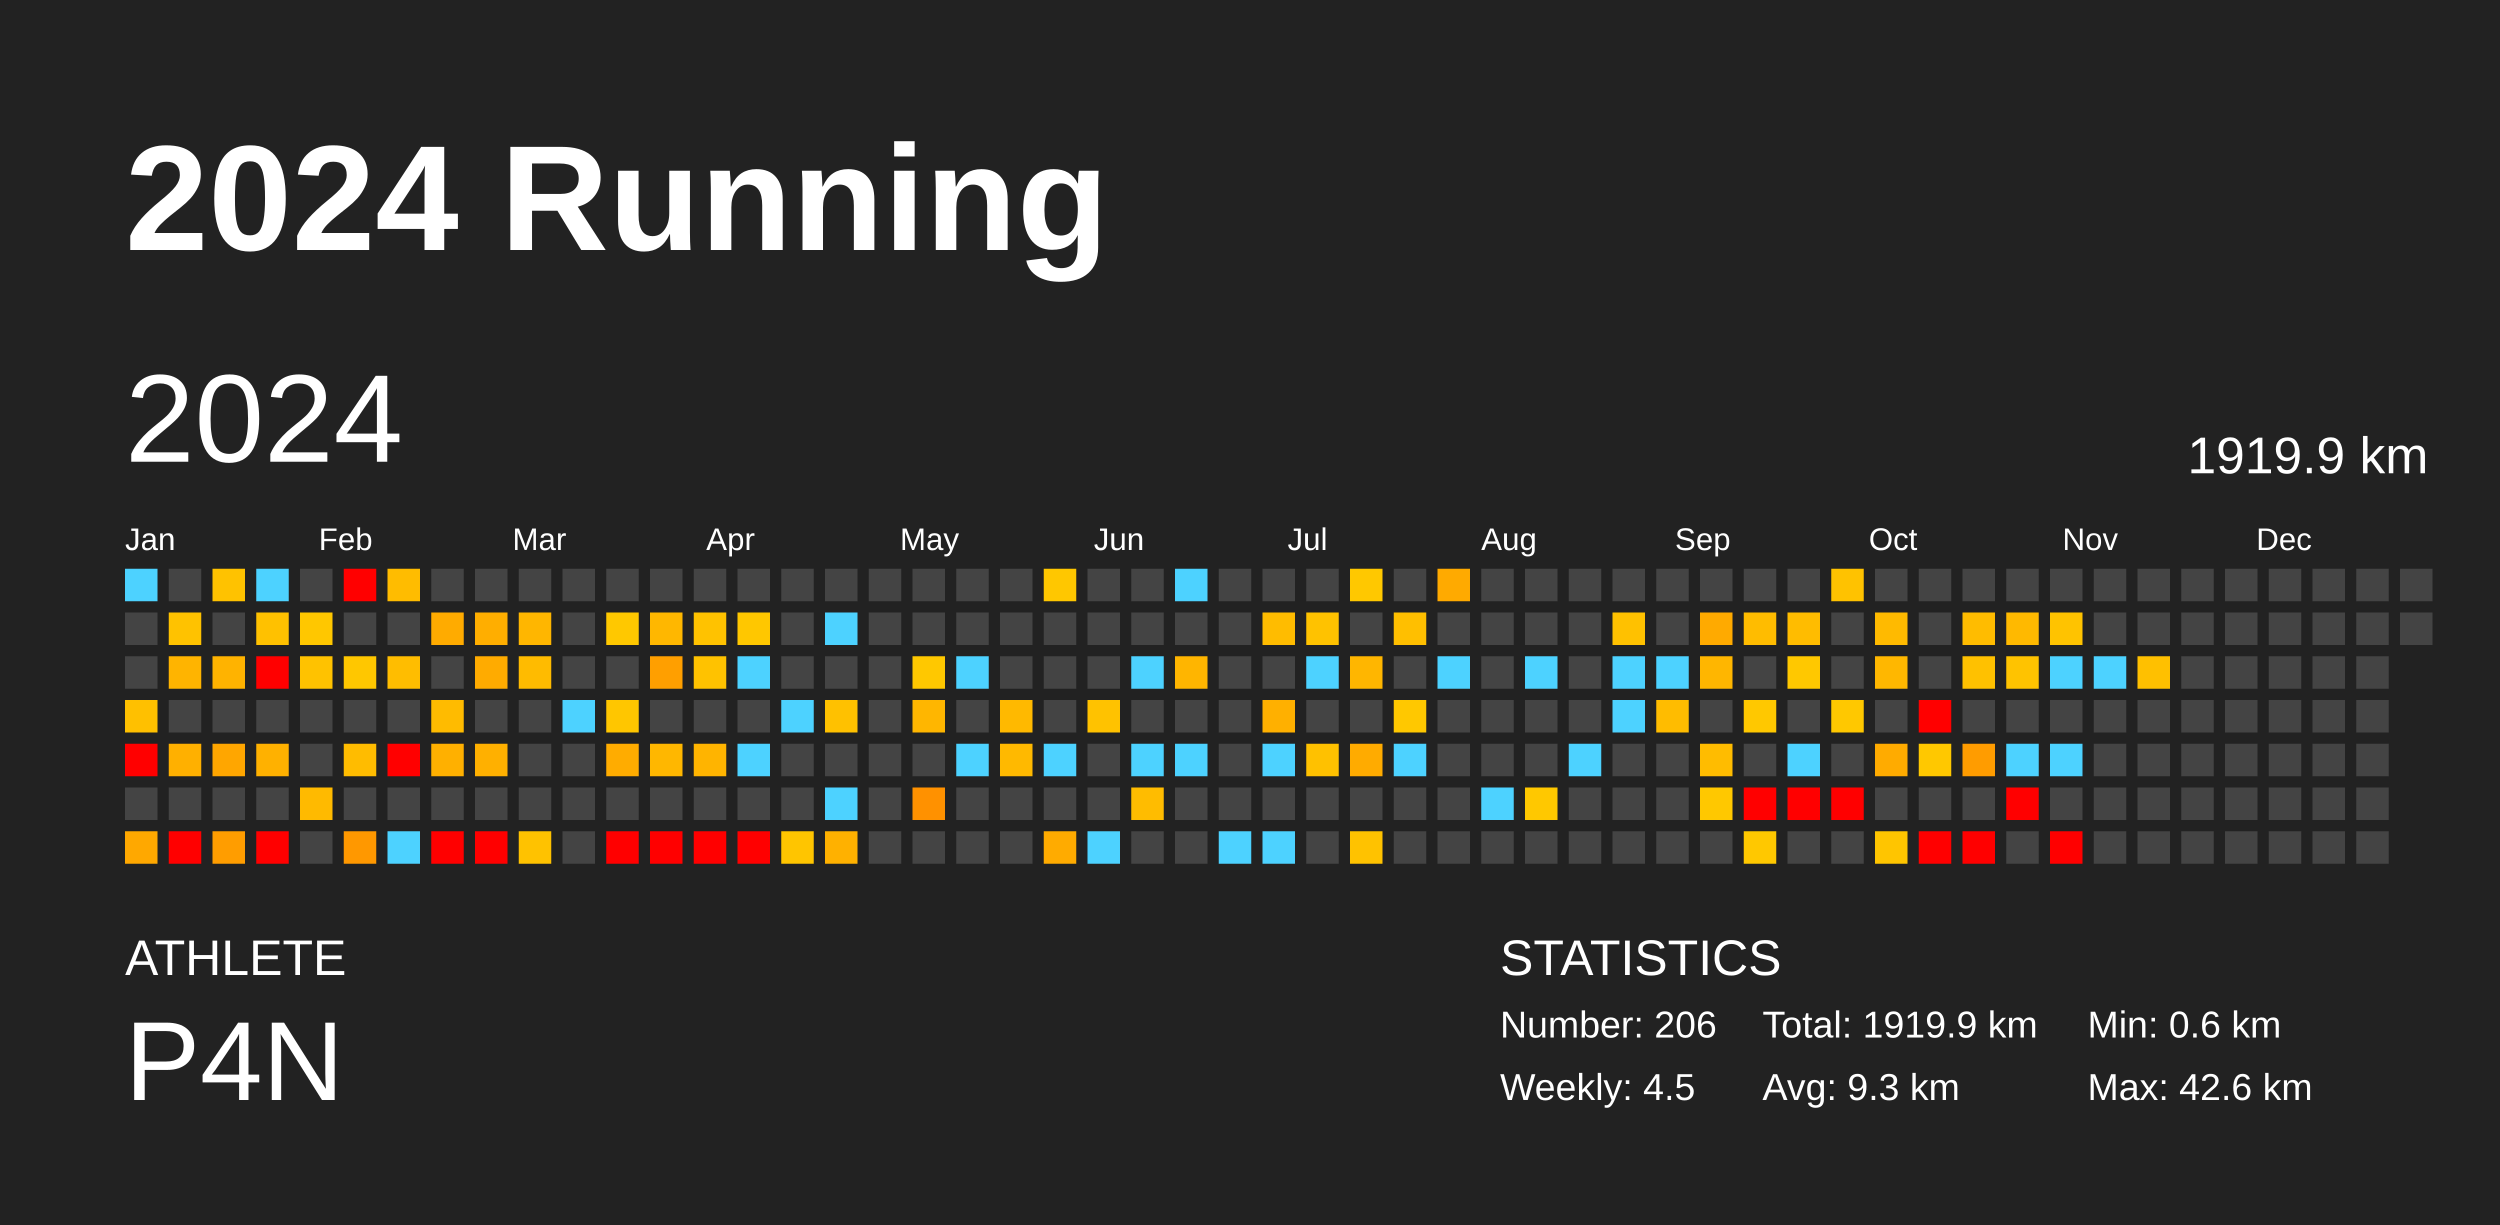
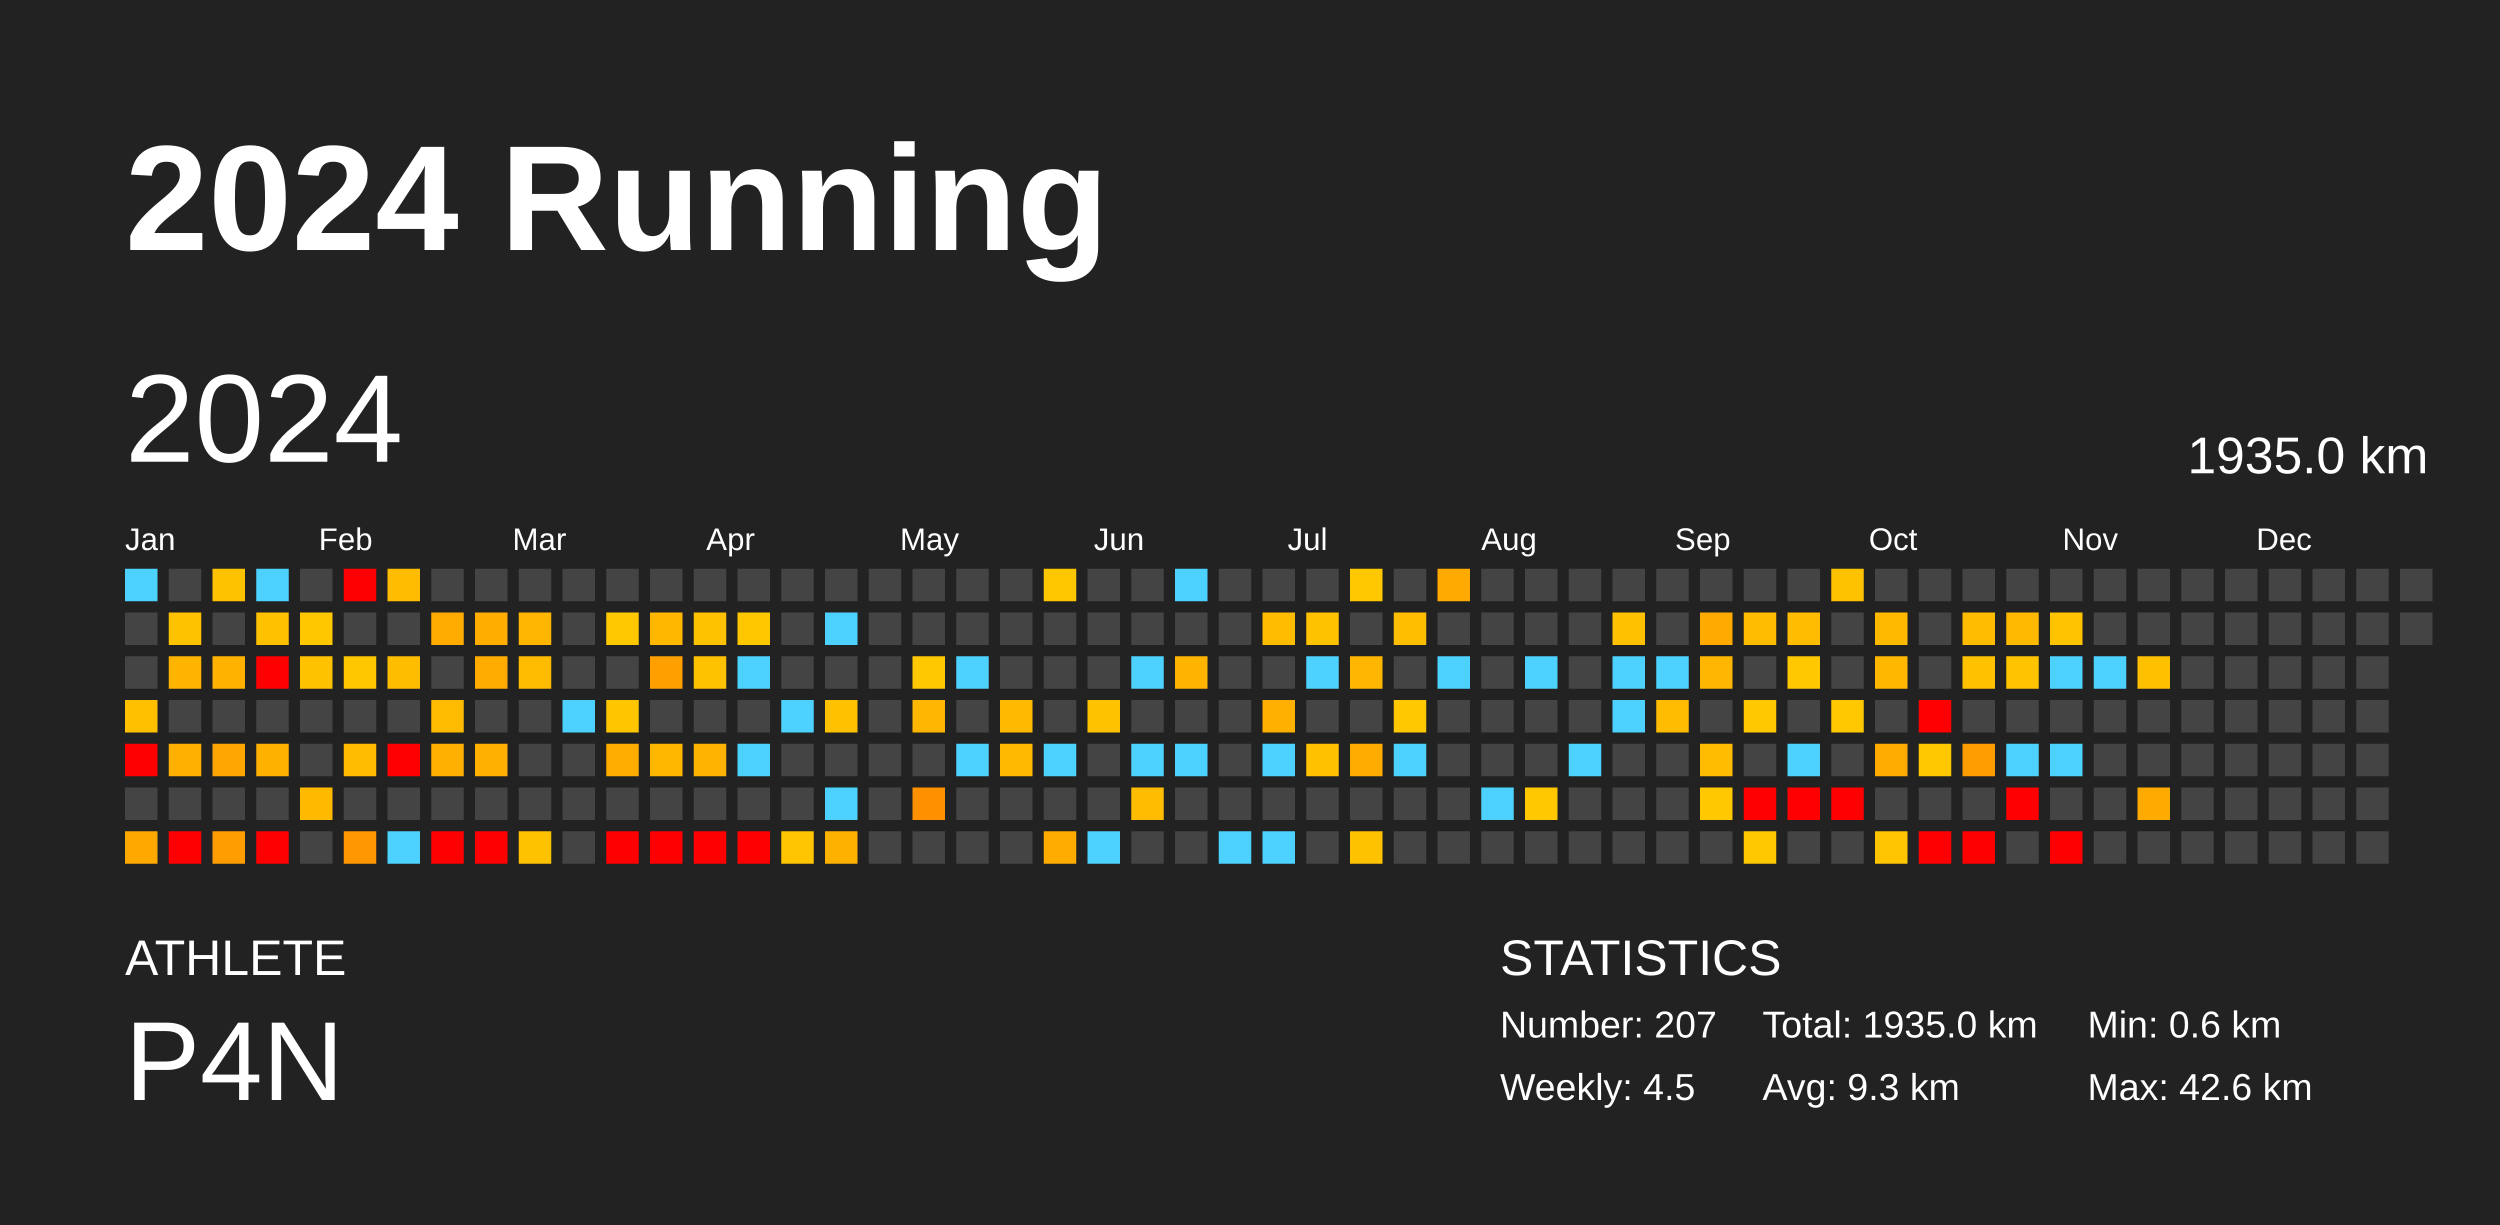
<svg xmlns="http://www.w3.org/2000/svg" baseProfile="full" height="98mm" version="1.1" viewBox="0,0,200,98" width="200mm">
  <defs />
  <rect fill="#222222" height="98" width="200" x="0" y="0" />
  <text fill="#FFFFFF" style="font-size:12px; font-family:Arial; font-weight:bold;" x="10" y="20">2024 Running</text>
  <text fill="#FFFFFF" style="font-size:4px; font-family:Arial" x="10" y="78">ATHLETE</text>
  <text fill="#FFFFFF" style="font-size:9px; font-family:Arial" x="10" y="88">P4N</text>
  <text fill="#FFFFFF" style="font-size:4px; font-family:Arial" x="120" y="78">STATISTICS</text>
-   <text fill="#FFFFFF" style="font-size:3px; font-family:Arial" x="120" y="83">Number: 206</text>
+   <text fill="#FFFFFF" style="font-size:3px; font-family:Arial" x="120" y="83">Number: 207</text>
  <text fill="#FFFFFF" style="font-size:3px; font-family:Arial" x="120" y="88">Weekly: 4.5</text>
-   <text fill="#FFFFFF" style="font-size:3px; font-family:Arial" x="141" y="83">Total: 1919.9 km</text>
+   <text fill="#FFFFFF" style="font-size:3px; font-family:Arial" x="141" y="83">Total: 1935.0 km</text>
  <text fill="#FFFFFF" style="font-size:3px; font-family:Arial" x="141" y="88">Avg: 9.3 km</text>
  <text fill="#FFFFFF" style="font-size:3px; font-family:Arial" x="167" y="83">Min: 0.6 km</text>
  <text fill="#FFFFFF" style="font-size:3px; font-family:Arial" x="167" y="88">Max: 42.6 km</text>
  <text dominant-baseline="hanging" fill="#FFFFFF" style="font-size:10.0px; font-family:Arial;" x="10" y="30">2024</text>
-   <text dominant-baseline="hanging" fill="#FFFFFF" style="font-size:4.125px; font-family:Arial;" x="175" y="35">1919.9 km</text>
+   <text dominant-baseline="hanging" fill="#FFFFFF" style="font-size:4.125px; font-family:Arial;" x="175" y="35">1935.0 km</text>
  <text fill="#FFFFFF" style="font-size:2.5px; font-family:Arial" x="10.0" y="44">Jan</text>
  <text fill="#FFFFFF" style="font-size:2.5px; font-family:Arial" x="25.5" y="44">Feb</text>
  <text fill="#FFFFFF" style="font-size:2.5px; font-family:Arial" x="41.0" y="44">Mar</text>
  <text fill="#FFFFFF" style="font-size:2.5px; font-family:Arial" x="56.5" y="44">Apr</text>
  <text fill="#FFFFFF" style="font-size:2.5px; font-family:Arial" x="72.0" y="44">May</text>
  <text fill="#FFFFFF" style="font-size:2.5px; font-family:Arial" x="87.5" y="44">Jun</text>
  <text fill="#FFFFFF" style="font-size:2.5px; font-family:Arial" x="103.0" y="44">Jul</text>
  <text fill="#FFFFFF" style="font-size:2.5px; font-family:Arial" x="118.5" y="44">Aug</text>
  <text fill="#FFFFFF" style="font-size:2.5px; font-family:Arial" x="134.0" y="44">Sep</text>
  <text fill="#FFFFFF" style="font-size:2.5px; font-family:Arial" x="149.5" y="44">Oct</text>
  <text fill="#FFFFFF" style="font-size:2.5px; font-family:Arial" x="165.0" y="44">Nov</text>
  <text fill="#FFFFFF" style="font-size:2.5px; font-family:Arial" x="180.5" y="44">Dec</text>
  <rect fill="#4dd2ff" height="2.6" width="2.6" x="10.0" y="45.5" />
  <rect fill="#444444" height="2.6" width="2.6" x="10.0" y="49.0" />
  <rect fill="#444444" height="2.6" width="2.6" x="10.0" y="52.5" />
  <rect fill="#ffc000" height="2.6" width="2.6" x="10.0" y="56.0" />
  <rect fill="red" height="2.6" width="2.6" x="10.0" y="59.5" />
  <rect fill="#444444" height="2.6" width="2.6" x="10.0" y="63.0" />
  <rect fill="#ffa800" height="2.6" width="2.6" x="10.0" y="66.5" />
  <rect fill="#444444" height="2.6" width="2.6" x="13.5" y="45.5" />
  <rect fill="#ffc200" height="2.6" width="2.6" x="13.5" y="49.0" />
  <rect fill="#ffb400" height="2.6" width="2.6" x="13.5" y="52.5" />
  <rect fill="#444444" height="2.6" width="2.6" x="13.5" y="56.0" />
  <rect fill="#ffb000" height="2.6" width="2.6" x="13.5" y="59.5" />
  <rect fill="#444444" height="2.6" width="2.6" x="13.5" y="63.0" />
  <rect fill="red" height="2.6" width="2.6" x="13.5" y="66.5" />
  <rect fill="#ffc200" height="2.6" width="2.6" x="17.0" y="45.5" />
  <rect fill="#444444" height="2.6" width="2.6" x="17.0" y="49.0" />
  <rect fill="#ffb300" height="2.6" width="2.6" x="17.0" y="52.5" />
  <rect fill="#444444" height="2.6" width="2.6" x="17.0" y="56.0" />
  <rect fill="#ffa600" height="2.6" width="2.6" x="17.0" y="59.5" />
  <rect fill="#444444" height="2.6" width="2.6" x="17.0" y="63.0" />
  <rect fill="#ff9d00" height="2.6" width="2.6" x="17.0" y="66.5" />
  <rect fill="#4dd2ff" height="2.6" width="2.6" x="20.5" y="45.5" />
  <rect fill="#ffc100" height="2.6" width="2.6" x="20.5" y="49.0" />
  <rect fill="red" height="2.6" width="2.6" x="20.5" y="52.5" />
  <rect fill="#444444" height="2.6" width="2.6" x="20.5" y="56.0" />
  <rect fill="#ffb100" height="2.6" width="2.6" x="20.5" y="59.5" />
  <rect fill="#444444" height="2.6" width="2.6" x="20.5" y="63.0" />
  <rect fill="red" height="2.6" width="2.6" x="20.5" y="66.5" />
  <rect fill="#444444" height="2.6" width="2.6" x="24.0" y="45.5" />
  <rect fill="#ffc700" height="2.6" width="2.6" x="24.0" y="49.0" />
  <rect fill="#ffc200" height="2.6" width="2.6" x="24.0" y="52.5" />
  <rect fill="#444444" height="2.6" width="2.6" x="24.0" y="56.0" />
  <rect fill="#444444" height="2.6" width="2.6" x="24.0" y="59.5" />
  <rect fill="#ffba00" height="2.6" width="2.6" x="24.0" y="63.0" />
  <rect fill="#444444" height="2.6" width="2.6" x="24.0" y="66.5" />
  <rect fill="red" height="2.6" width="2.6" x="27.5" y="45.5" />
  <rect fill="#444444" height="2.6" width="2.6" x="27.5" y="49.0" />
  <rect fill="#ffc700" height="2.6" width="2.6" x="27.5" y="52.5" />
  <rect fill="#444444" height="2.6" width="2.6" x="27.5" y="56.0" />
  <rect fill="#ffbc00" height="2.6" width="2.6" x="27.5" y="59.5" />
  <rect fill="#444444" height="2.6" width="2.6" x="27.5" y="63.0" />
  <rect fill="#ff9800" height="2.6" width="2.6" x="27.5" y="66.5" />
  <rect fill="#ffbc00" height="2.6" width="2.6" x="31.0" y="45.5" />
  <rect fill="#444444" height="2.6" width="2.6" x="31.0" y="49.0" />
  <rect fill="#ffbd00" height="2.6" width="2.6" x="31.0" y="52.5" />
  <rect fill="#444444" height="2.6" width="2.6" x="31.0" y="56.0" />
  <rect fill="red" height="2.6" width="2.6" x="31.0" y="59.5" />
  <rect fill="#444444" height="2.6" width="2.6" x="31.0" y="63.0" />
  <rect fill="#4dd2ff" height="2.6" width="2.6" x="31.0" y="66.5" />
  <rect fill="#444444" height="2.6" width="2.6" x="34.5" y="45.5" />
  <rect fill="#ffab00" height="2.6" width="2.6" x="34.5" y="49.0" />
  <rect fill="#444444" height="2.6" width="2.6" x="34.5" y="52.5" />
  <rect fill="#ffbb00" height="2.6" width="2.6" x="34.5" y="56.0" />
  <rect fill="#ffb000" height="2.6" width="2.6" x="34.5" y="59.5" />
  <rect fill="#444444" height="2.6" width="2.6" x="34.5" y="63.0" />
  <rect fill="red" height="2.6" width="2.6" x="34.5" y="66.5" />
  <rect fill="#444444" height="2.6" width="2.6" x="38.0" y="45.5" />
  <rect fill="#ffae00" height="2.6" width="2.6" x="38.0" y="49.0" />
  <rect fill="#ffab00" height="2.6" width="2.6" x="38.0" y="52.5" />
  <rect fill="#444444" height="2.6" width="2.6" x="38.0" y="56.0" />
  <rect fill="#ffb000" height="2.6" width="2.6" x="38.0" y="59.5" />
  <rect fill="#444444" height="2.6" width="2.6" x="38.0" y="63.0" />
  <rect fill="red" height="2.6" width="2.6" x="38.0" y="66.5" />
  <rect fill="#444444" height="2.6" width="2.6" x="41.5" y="45.5" />
  <rect fill="#ffb600" height="2.6" width="2.6" x="41.5" y="49.0" />
  <rect fill="#ffbb00" height="2.6" width="2.6" x="41.5" y="52.5" />
  <rect fill="#444444" height="2.6" width="2.6" x="41.5" y="56.0" />
  <rect fill="#444444" height="2.6" width="2.6" x="41.5" y="59.5" />
  <rect fill="#444444" height="2.6" width="2.6" x="41.5" y="63.0" />
  <rect fill="#ffc200" height="2.6" width="2.6" x="41.5" y="66.5" />
  <rect fill="#444444" height="2.6" width="2.6" x="45.0" y="45.5" />
  <rect fill="#444444" height="2.6" width="2.6" x="45.0" y="49.0" />
  <rect fill="#444444" height="2.6" width="2.6" x="45.0" y="52.5" />
  <rect fill="#4dd2ff" height="2.6" width="2.6" x="45.0" y="56.0" />
  <rect fill="#444444" height="2.6" width="2.6" x="45.0" y="59.5" />
  <rect fill="#444444" height="2.6" width="2.6" x="45.0" y="63.0" />
  <rect fill="#444444" height="2.6" width="2.6" x="45.0" y="66.5" />
  <rect fill="#444444" height="2.6" width="2.6" x="48.5" y="45.5" />
  <rect fill="#ffc800" height="2.6" width="2.6" x="48.5" y="49.0" />
  <rect fill="#444444" height="2.6" width="2.6" x="48.5" y="52.5" />
  <rect fill="#ffc600" height="2.6" width="2.6" x="48.5" y="56.0" />
  <rect fill="#ffac00" height="2.6" width="2.6" x="48.5" y="59.5" />
  <rect fill="#444444" height="2.6" width="2.6" x="48.5" y="63.0" />
  <rect fill="red" height="2.6" width="2.6" x="48.5" y="66.5" />
  <rect fill="#444444" height="2.6" width="2.6" x="52.0" y="45.5" />
  <rect fill="#ffb700" height="2.6" width="2.6" x="52.0" y="49.0" />
  <rect fill="#ff9f00" height="2.6" width="2.6" x="52.0" y="52.5" />
  <rect fill="#444444" height="2.6" width="2.6" x="52.0" y="56.0" />
  <rect fill="#ffb700" height="2.6" width="2.6" x="52.0" y="59.5" />
  <rect fill="#444444" height="2.6" width="2.6" x="52.0" y="63.0" />
  <rect fill="red" height="2.6" width="2.6" x="52.0" y="66.5" />
  <rect fill="#444444" height="2.6" width="2.6" x="55.5" y="45.5" />
  <rect fill="#ffc200" height="2.6" width="2.6" x="55.5" y="49.0" />
  <rect fill="#ffc200" height="2.6" width="2.6" x="55.5" y="52.5" />
  <rect fill="#444444" height="2.6" width="2.6" x="55.5" y="56.0" />
  <rect fill="#ffb400" height="2.6" width="2.6" x="55.5" y="59.5" />
  <rect fill="#444444" height="2.6" width="2.6" x="55.5" y="63.0" />
  <rect fill="red" height="2.6" width="2.6" x="55.5" y="66.5" />
  <rect fill="#444444" height="2.6" width="2.6" x="59.0" y="45.5" />
  <rect fill="#ffc700" height="2.6" width="2.6" x="59.0" y="49.0" />
  <rect fill="#4dd2ff" height="2.6" width="2.6" x="59.0" y="52.5" />
  <rect fill="#444444" height="2.6" width="2.6" x="59.0" y="56.0" />
  <rect fill="#4dd2ff" height="2.6" width="2.6" x="59.0" y="59.5" />
  <rect fill="#444444" height="2.6" width="2.6" x="59.0" y="63.0" />
  <rect fill="red" height="2.6" width="2.6" x="59.0" y="66.5" />
  <rect fill="#444444" height="2.6" width="2.6" x="62.5" y="45.5" />
  <rect fill="#444444" height="2.6" width="2.6" x="62.5" y="49.0" />
  <rect fill="#444444" height="2.6" width="2.6" x="62.5" y="52.5" />
  <rect fill="#4dd2ff" height="2.6" width="2.6" x="62.5" y="56.0" />
  <rect fill="#444444" height="2.6" width="2.6" x="62.5" y="59.5" />
  <rect fill="#444444" height="2.6" width="2.6" x="62.5" y="63.0" />
  <rect fill="#ffc500" height="2.6" width="2.6" x="62.5" y="66.5" />
  <rect fill="#444444" height="2.6" width="2.6" x="66.0" y="45.5" />
  <rect fill="#4dd2ff" height="2.6" width="2.6" x="66.0" y="49.0" />
  <rect fill="#444444" height="2.6" width="2.6" x="66.0" y="52.5" />
  <rect fill="#ffc100" height="2.6" width="2.6" x="66.0" y="56.0" />
  <rect fill="#444444" height="2.6" width="2.6" x="66.0" y="59.5" />
  <rect fill="#4dd2ff" height="2.6" width="2.6" x="66.0" y="63.0" />
  <rect fill="#ffb100" height="2.6" width="2.6" x="66.0" y="66.5" />
  <rect fill="#444444" height="2.6" width="2.6" x="69.5" y="45.5" />
  <rect fill="#444444" height="2.6" width="2.6" x="69.5" y="49.0" />
  <rect fill="#444444" height="2.6" width="2.6" x="69.5" y="52.5" />
  <rect fill="#444444" height="2.6" width="2.6" x="69.5" y="56.0" />
  <rect fill="#444444" height="2.6" width="2.6" x="69.5" y="59.5" />
  <rect fill="#444444" height="2.6" width="2.6" x="69.5" y="63.0" />
  <rect fill="#444444" height="2.6" width="2.6" x="69.5" y="66.5" />
  <rect fill="#444444" height="2.6" width="2.6" x="73.0" y="45.5" />
  <rect fill="#444444" height="2.6" width="2.6" x="73.0" y="49.0" />
  <rect fill="#ffc800" height="2.6" width="2.6" x="73.0" y="52.5" />
  <rect fill="#ffb600" height="2.6" width="2.6" x="73.0" y="56.0" />
  <rect fill="#444444" height="2.6" width="2.6" x="73.0" y="59.5" />
  <rect fill="#ff9100" height="2.6" width="2.6" x="73.0" y="63.0" />
  <rect fill="#444444" height="2.6" width="2.6" x="73.0" y="66.5" />
  <rect fill="#444444" height="2.6" width="2.6" x="76.5" y="45.5" />
  <rect fill="#444444" height="2.6" width="2.6" x="76.5" y="49.0" />
  <rect fill="#4dd2ff" height="2.6" width="2.6" x="76.5" y="52.5" />
  <rect fill="#444444" height="2.6" width="2.6" x="76.5" y="56.0" />
  <rect fill="#4dd2ff" height="2.6" width="2.6" x="76.5" y="59.5" />
  <rect fill="#444444" height="2.6" width="2.6" x="76.5" y="63.0" />
  <rect fill="#444444" height="2.6" width="2.6" x="76.5" y="66.5" />
  <rect fill="#444444" height="2.6" width="2.6" x="80.0" y="45.5" />
  <rect fill="#444444" height="2.6" width="2.6" x="80.0" y="49.0" />
  <rect fill="#444444" height="2.6" width="2.6" x="80.0" y="52.5" />
  <rect fill="#ffb900" height="2.6" width="2.6" x="80.0" y="56.0" />
  <rect fill="#ffb900" height="2.6" width="2.6" x="80.0" y="59.5" />
  <rect fill="#444444" height="2.6" width="2.6" x="80.0" y="63.0" />
  <rect fill="#444444" height="2.6" width="2.6" x="80.0" y="66.5" />
  <rect fill="#ffc700" height="2.6" width="2.6" x="83.5" y="45.5" />
  <rect fill="#444444" height="2.6" width="2.6" x="83.5" y="49.0" />
  <rect fill="#444444" height="2.6" width="2.6" x="83.5" y="52.5" />
  <rect fill="#444444" height="2.6" width="2.6" x="83.5" y="56.0" />
  <rect fill="#4dd2ff" height="2.6" width="2.6" x="83.5" y="59.5" />
  <rect fill="#444444" height="2.6" width="2.6" x="83.5" y="63.0" />
  <rect fill="#ffab00" height="2.6" width="2.6" x="83.5" y="66.5" />
  <rect fill="#444444" height="2.6" width="2.6" x="87.0" y="45.5" />
  <rect fill="#444444" height="2.6" width="2.6" x="87.0" y="49.0" />
  <rect fill="#444444" height="2.6" width="2.6" x="87.0" y="52.5" />
  <rect fill="#ffc200" height="2.6" width="2.6" x="87.0" y="56.0" />
  <rect fill="#444444" height="2.6" width="2.6" x="87.0" y="59.5" />
  <rect fill="#444444" height="2.6" width="2.6" x="87.0" y="63.0" />
  <rect fill="#4dd2ff" height="2.6" width="2.6" x="87.0" y="66.5" />
  <rect fill="#444444" height="2.6" width="2.6" x="90.5" y="45.5" />
  <rect fill="#444444" height="2.6" width="2.6" x="90.5" y="49.0" />
  <rect fill="#4dd2ff" height="2.6" width="2.6" x="90.5" y="52.5" />
  <rect fill="#444444" height="2.6" width="2.6" x="90.5" y="56.0" />
  <rect fill="#4dd2ff" height="2.6" width="2.6" x="90.5" y="59.5" />
  <rect fill="#ffbc00" height="2.6" width="2.6" x="90.5" y="63.0" />
  <rect fill="#444444" height="2.6" width="2.6" x="90.5" y="66.5" />
  <rect fill="#4dd2ff" height="2.6" width="2.6" x="94.0" y="45.5" />
  <rect fill="#444444" height="2.6" width="2.6" x="94.0" y="49.0" />
  <rect fill="#ffb500" height="2.6" width="2.6" x="94.0" y="52.5" />
  <rect fill="#444444" height="2.6" width="2.6" x="94.0" y="56.0" />
  <rect fill="#4dd2ff" height="2.6" width="2.6" x="94.0" y="59.5" />
  <rect fill="#444444" height="2.6" width="2.6" x="94.0" y="63.0" />
  <rect fill="#444444" height="2.6" width="2.6" x="94.0" y="66.5" />
  <rect fill="#444444" height="2.6" width="2.6" x="97.5" y="45.5" />
  <rect fill="#444444" height="2.6" width="2.6" x="97.5" y="49.0" />
  <rect fill="#444444" height="2.6" width="2.6" x="97.5" y="52.5" />
  <rect fill="#444444" height="2.6" width="2.6" x="97.5" y="56.0" />
  <rect fill="#444444" height="2.6" width="2.6" x="97.5" y="59.5" />
  <rect fill="#444444" height="2.6" width="2.6" x="97.5" y="63.0" />
  <rect fill="#4dd2ff" height="2.6" width="2.6" x="97.5" y="66.5" />
  <rect fill="#444444" height="2.6" width="2.6" x="101.0" y="45.5" />
  <rect fill="#ffbc00" height="2.6" width="2.6" x="101.0" y="49.0" />
  <rect fill="#444444" height="2.6" width="2.6" x="101.0" y="52.5" />
  <rect fill="#ffb000" height="2.6" width="2.6" x="101.0" y="56.0" />
  <rect fill="#4dd2ff" height="2.6" width="2.6" x="101.0" y="59.5" />
  <rect fill="#444444" height="2.6" width="2.6" x="101.0" y="63.0" />
  <rect fill="#4dd2ff" height="2.6" width="2.6" x="101.0" y="66.5" />
  <rect fill="#444444" height="2.6" width="2.6" x="104.5" y="45.5" />
  <rect fill="#ffc200" height="2.6" width="2.6" x="104.5" y="49.0" />
  <rect fill="#4dd2ff" height="2.6" width="2.6" x="104.5" y="52.5" />
  <rect fill="#444444" height="2.6" width="2.6" x="104.5" y="56.0" />
  <rect fill="#ffc100" height="2.6" width="2.6" x="104.5" y="59.5" />
  <rect fill="#444444" height="2.6" width="2.6" x="104.5" y="63.0" />
  <rect fill="#444444" height="2.6" width="2.6" x="104.5" y="66.5" />
  <rect fill="#ffc800" height="2.6" width="2.6" x="108.0" y="45.5" />
  <rect fill="#444444" height="2.6" width="2.6" x="108.0" y="49.0" />
  <rect fill="#ffb600" height="2.6" width="2.6" x="108.0" y="52.5" />
  <rect fill="#444444" height="2.6" width="2.6" x="108.0" y="56.0" />
  <rect fill="#ffab00" height="2.6" width="2.6" x="108.0" y="59.5" />
  <rect fill="#444444" height="2.6" width="2.6" x="108.0" y="63.0" />
  <rect fill="#ffc200" height="2.6" width="2.6" x="108.0" y="66.5" />
  <rect fill="#444444" height="2.6" width="2.6" x="111.5" y="45.5" />
  <rect fill="#ffbf00" height="2.6" width="2.6" x="111.5" y="49.0" />
  <rect fill="#444444" height="2.6" width="2.6" x="111.5" y="52.5" />
  <rect fill="#ffc800" height="2.6" width="2.6" x="111.5" y="56.0" />
  <rect fill="#4dd2ff" height="2.6" width="2.6" x="111.5" y="59.5" />
  <rect fill="#444444" height="2.6" width="2.6" x="111.5" y="63.0" />
  <rect fill="#444444" height="2.6" width="2.6" x="111.5" y="66.5" />
  <rect fill="#ffaa00" height="2.6" width="2.6" x="115.0" y="45.5" />
  <rect fill="#444444" height="2.6" width="2.6" x="115.0" y="49.0" />
  <rect fill="#4dd2ff" height="2.6" width="2.6" x="115.0" y="52.5" />
  <rect fill="#444444" height="2.6" width="2.6" x="115.0" y="56.0" />
  <rect fill="#444444" height="2.6" width="2.6" x="115.0" y="59.5" />
  <rect fill="#444444" height="2.6" width="2.6" x="115.0" y="63.0" />
  <rect fill="#444444" height="2.6" width="2.6" x="115.0" y="66.5" />
  <rect fill="#444444" height="2.6" width="2.6" x="118.5" y="45.5" />
  <rect fill="#444444" height="2.6" width="2.6" x="118.5" y="49.0" />
  <rect fill="#444444" height="2.6" width="2.6" x="118.5" y="52.5" />
  <rect fill="#444444" height="2.6" width="2.6" x="118.5" y="56.0" />
  <rect fill="#444444" height="2.6" width="2.6" x="118.5" y="59.5" />
  <rect fill="#4dd2ff" height="2.6" width="2.6" x="118.5" y="63.0" />
  <rect fill="#444444" height="2.6" width="2.6" x="118.5" y="66.5" />
  <rect fill="#444444" height="2.6" width="2.6" x="122.0" y="45.5" />
  <rect fill="#444444" height="2.6" width="2.6" x="122.0" y="49.0" />
  <rect fill="#4dd2ff" height="2.6" width="2.6" x="122.0" y="52.5" />
  <rect fill="#444444" height="2.6" width="2.6" x="122.0" y="56.0" />
  <rect fill="#444444" height="2.6" width="2.6" x="122.0" y="59.5" />
  <rect fill="#ffc800" height="2.6" width="2.6" x="122.0" y="63.0" />
  <rect fill="#444444" height="2.6" width="2.6" x="122.0" y="66.5" />
  <rect fill="#444444" height="2.6" width="2.6" x="125.5" y="45.5" />
  <rect fill="#444444" height="2.6" width="2.6" x="125.5" y="49.0" />
  <rect fill="#444444" height="2.6" width="2.6" x="125.5" y="52.5" />
  <rect fill="#444444" height="2.6" width="2.6" x="125.5" y="56.0" />
  <rect fill="#4dd2ff" height="2.6" width="2.6" x="125.5" y="59.5" />
  <rect fill="#444444" height="2.6" width="2.6" x="125.5" y="63.0" />
  <rect fill="#444444" height="2.6" width="2.6" x="125.5" y="66.5" />
  <rect fill="#444444" height="2.6" width="2.6" x="129.0" y="45.5" />
  <rect fill="#ffc100" height="2.6" width="2.6" x="129.0" y="49.0" />
  <rect fill="#4dd2ff" height="2.6" width="2.6" x="129.0" y="52.5" />
  <rect fill="#4dd2ff" height="2.6" width="2.6" x="129.0" y="56.0" />
  <rect fill="#444444" height="2.6" width="2.6" x="129.0" y="59.5" />
  <rect fill="#444444" height="2.6" width="2.6" x="129.0" y="63.0" />
  <rect fill="#444444" height="2.6" width="2.6" x="129.0" y="66.5" />
  <rect fill="#444444" height="2.6" width="2.6" x="132.5" y="45.5" />
  <rect fill="#444444" height="2.6" width="2.6" x="132.5" y="49.0" />
  <rect fill="#4dd2ff" height="2.6" width="2.6" x="132.5" y="52.5" />
  <rect fill="#ffbc00" height="2.6" width="2.6" x="132.5" y="56.0" />
  <rect fill="#444444" height="2.6" width="2.6" x="132.5" y="59.5" />
  <rect fill="#444444" height="2.6" width="2.6" x="132.5" y="63.0" />
  <rect fill="#444444" height="2.6" width="2.6" x="132.5" y="66.5" />
  <rect fill="#444444" height="2.6" width="2.6" x="136.0" y="45.5" />
  <rect fill="#ffaa00" height="2.6" width="2.6" x="136.0" y="49.0" />
  <rect fill="#ffb600" height="2.6" width="2.6" x="136.0" y="52.5" />
  <rect fill="#444444" height="2.6" width="2.6" x="136.0" y="56.0" />
  <rect fill="#ffbc00" height="2.6" width="2.6" x="136.0" y="59.5" />
  <rect fill="#ffc800" height="2.6" width="2.6" x="136.0" y="63.0" />
  <rect fill="#444444" height="2.6" width="2.6" x="136.0" y="66.5" />
  <rect fill="#444444" height="2.6" width="2.6" x="139.5" y="45.5" />
  <rect fill="#ffbc00" height="2.6" width="2.6" x="139.5" y="49.0" />
  <rect fill="#444444" height="2.6" width="2.6" x="139.5" y="52.5" />
  <rect fill="#ffc800" height="2.6" width="2.6" x="139.5" y="56.0" />
  <rect fill="#444444" height="2.6" width="2.6" x="139.5" y="59.5" />
  <rect fill="red" height="2.6" width="2.6" x="139.5" y="63.0" />
  <rect fill="#ffc800" height="2.6" width="2.6" x="139.5" y="66.5" />
  <rect fill="#444444" height="2.6" width="2.6" x="143.0" y="45.5" />
  <rect fill="#ffbc00" height="2.6" width="2.6" x="143.0" y="49.0" />
  <rect fill="#ffc800" height="2.6" width="2.6" x="143.0" y="52.5" />
  <rect fill="#444444" height="2.6" width="2.6" x="143.0" y="56.0" />
  <rect fill="#4dd2ff" height="2.6" width="2.6" x="143.0" y="59.5" />
  <rect fill="red" height="2.6" width="2.6" x="143.0" y="63.0" />
  <rect fill="#444444" height="2.6" width="2.6" x="143.0" y="66.5" />
  <rect fill="#ffc200" height="2.6" width="2.6" x="146.5" y="45.5" />
  <rect fill="#444444" height="2.6" width="2.6" x="146.5" y="49.0" />
  <rect fill="#444444" height="2.6" width="2.6" x="146.5" y="52.5" />
  <rect fill="#ffc800" height="2.6" width="2.6" x="146.5" y="56.0" />
  <rect fill="#444444" height="2.6" width="2.6" x="146.5" y="59.5" />
  <rect fill="red" height="2.6" width="2.6" x="146.5" y="63.0" />
  <rect fill="#444444" height="2.6" width="2.6" x="146.5" y="66.5" />
  <rect fill="#444444" height="2.6" width="2.6" x="150.0" y="45.5" />
  <rect fill="#ffba00" height="2.6" width="2.6" x="150.0" y="49.0" />
  <rect fill="#ffb700" height="2.6" width="2.6" x="150.0" y="52.5" />
  <rect fill="#444444" height="2.6" width="2.6" x="150.0" y="56.0" />
  <rect fill="#ffab00" height="2.6" width="2.6" x="150.0" y="59.5" />
  <rect fill="#444444" height="2.6" width="2.6" x="150.0" y="63.0" />
  <rect fill="#ffc500" height="2.6" width="2.6" x="150.0" y="66.5" />
  <rect fill="#444444" height="2.6" width="2.6" x="153.5" y="45.5" />
  <rect fill="#444444" height="2.6" width="2.6" x="153.5" y="49.0" />
  <rect fill="#444444" height="2.6" width="2.6" x="153.5" y="52.5" />
  <rect fill="red" height="2.6" width="2.6" x="153.5" y="56.0" />
  <rect fill="#ffc800" height="2.6" width="2.6" x="153.5" y="59.5" />
  <rect fill="#444444" height="2.6" width="2.6" x="153.5" y="63.0" />
  <rect fill="red" height="2.6" width="2.6" x="153.5" y="66.5" />
  <rect fill="#444444" height="2.6" width="2.6" x="157.0" y="45.5" />
  <rect fill="#ffbc00" height="2.6" width="2.6" x="157.0" y="49.0" />
  <rect fill="#ffc100" height="2.6" width="2.6" x="157.0" y="52.5" />
  <rect fill="#444444" height="2.6" width="2.6" x="157.0" y="56.0" />
  <rect fill="#ff9c00" height="2.6" width="2.6" x="157.0" y="59.5" />
  <rect fill="#444444" height="2.6" width="2.6" x="157.0" y="63.0" />
  <rect fill="red" height="2.6" width="2.6" x="157.0" y="66.5" />
  <rect fill="#444444" height="2.6" width="2.6" x="160.5" y="45.5" />
  <rect fill="#ffb900" height="2.6" width="2.6" x="160.5" y="49.0" />
  <rect fill="#ffc300" height="2.6" width="2.6" x="160.5" y="52.5" />
  <rect fill="#444444" height="2.6" width="2.6" x="160.5" y="56.0" />
  <rect fill="#4dd2ff" height="2.6" width="2.6" x="160.5" y="59.5" />
  <rect fill="red" height="2.6" width="2.6" x="160.5" y="63.0" />
  <rect fill="#444444" height="2.6" width="2.6" x="160.5" y="66.5" />
  <rect fill="#444444" height="2.6" width="2.6" x="164.0" y="45.5" />
  <rect fill="#ffc300" height="2.6" width="2.6" x="164.0" y="49.0" />
  <rect fill="#4dd2ff" height="2.6" width="2.6" x="164.0" y="52.5" />
  <rect fill="#444444" height="2.6" width="2.6" x="164.0" y="56.0" />
  <rect fill="#4dd2ff" height="2.6" width="2.6" x="164.0" y="59.5" />
  <rect fill="#444444" height="2.6" width="2.6" x="164.0" y="63.0" />
  <rect fill="red" height="2.6" width="2.6" x="164.0" y="66.5" />
  <rect fill="#444444" height="2.6" width="2.6" x="167.5" y="45.5" />
  <rect fill="#444444" height="2.6" width="2.6" x="167.5" y="49.0" />
  <rect fill="#4dd2ff" height="2.6" width="2.6" x="167.5" y="52.5" />
  <rect fill="#444444" height="2.6" width="2.6" x="167.5" y="56.0" />
  <rect fill="#444444" height="2.6" width="2.6" x="167.5" y="59.5" />
  <rect fill="#444444" height="2.6" width="2.6" x="167.5" y="63.0" />
  <rect fill="#444444" height="2.6" width="2.6" x="167.5" y="66.5" />
  <rect fill="#444444" height="2.6" width="2.6" x="171.0" y="45.5" />
  <rect fill="#444444" height="2.6" width="2.6" x="171.0" y="49.0" />
  <rect fill="#ffc000" height="2.6" width="2.6" x="171.0" y="52.5" />
  <rect fill="#444444" height="2.6" width="2.6" x="171.0" y="56.0" />
  <rect fill="#444444" height="2.6" width="2.6" x="171.0" y="59.5" />
-   <rect fill="#444444" height="2.6" width="2.6" x="171.0" y="63.0" />
+   <rect fill="#ffaa00" height="2.6" width="2.6" x="171.0" y="63.0" />
  <rect fill="#444444" height="2.6" width="2.6" x="171.0" y="66.5" />
  <rect fill="#444444" height="2.6" width="2.6" x="174.5" y="45.5" />
  <rect fill="#444444" height="2.6" width="2.6" x="174.5" y="49.0" />
  <rect fill="#444444" height="2.6" width="2.6" x="174.5" y="52.5" />
  <rect fill="#444444" height="2.6" width="2.6" x="174.5" y="56.0" />
  <rect fill="#444444" height="2.6" width="2.6" x="174.5" y="59.5" />
  <rect fill="#444444" height="2.6" width="2.6" x="174.5" y="63.0" />
  <rect fill="#444444" height="2.6" width="2.6" x="174.5" y="66.5" />
  <rect fill="#444444" height="2.6" width="2.6" x="178.0" y="45.5" />
  <rect fill="#444444" height="2.6" width="2.6" x="178.0" y="49.0" />
  <rect fill="#444444" height="2.6" width="2.6" x="178.0" y="52.5" />
  <rect fill="#444444" height="2.6" width="2.6" x="178.0" y="56.0" />
  <rect fill="#444444" height="2.6" width="2.6" x="178.0" y="59.5" />
  <rect fill="#444444" height="2.6" width="2.6" x="178.0" y="63.0" />
  <rect fill="#444444" height="2.6" width="2.6" x="178.0" y="66.5" />
  <rect fill="#444444" height="2.6" width="2.6" x="181.5" y="45.5" />
  <rect fill="#444444" height="2.6" width="2.6" x="181.5" y="49.0" />
  <rect fill="#444444" height="2.6" width="2.6" x="181.5" y="52.5" />
  <rect fill="#444444" height="2.6" width="2.6" x="181.5" y="56.0" />
  <rect fill="#444444" height="2.6" width="2.6" x="181.5" y="59.5" />
  <rect fill="#444444" height="2.6" width="2.6" x="181.5" y="63.0" />
  <rect fill="#444444" height="2.6" width="2.6" x="181.5" y="66.5" />
  <rect fill="#444444" height="2.6" width="2.6" x="185.0" y="45.5" />
  <rect fill="#444444" height="2.6" width="2.6" x="185.0" y="49.0" />
  <rect fill="#444444" height="2.6" width="2.6" x="185.0" y="52.5" />
  <rect fill="#444444" height="2.6" width="2.6" x="185.0" y="56.0" />
  <rect fill="#444444" height="2.6" width="2.6" x="185.0" y="59.5" />
  <rect fill="#444444" height="2.6" width="2.6" x="185.0" y="63.0" />
  <rect fill="#444444" height="2.6" width="2.6" x="185.0" y="66.5" />
  <rect fill="#444444" height="2.6" width="2.6" x="188.5" y="45.5" />
  <rect fill="#444444" height="2.6" width="2.6" x="188.5" y="49.0" />
  <rect fill="#444444" height="2.6" width="2.6" x="188.5" y="52.5" />
  <rect fill="#444444" height="2.6" width="2.6" x="188.5" y="56.0" />
  <rect fill="#444444" height="2.6" width="2.6" x="188.5" y="59.5" />
  <rect fill="#444444" height="2.6" width="2.6" x="188.5" y="63.0" />
  <rect fill="#444444" height="2.6" width="2.6" x="188.5" y="66.5" />
  <rect fill="#444444" height="2.6" width="2.6" x="192.0" y="45.5" />
  <rect fill="#444444" height="2.6" width="2.6" x="192.0" y="49.0" />
</svg>
